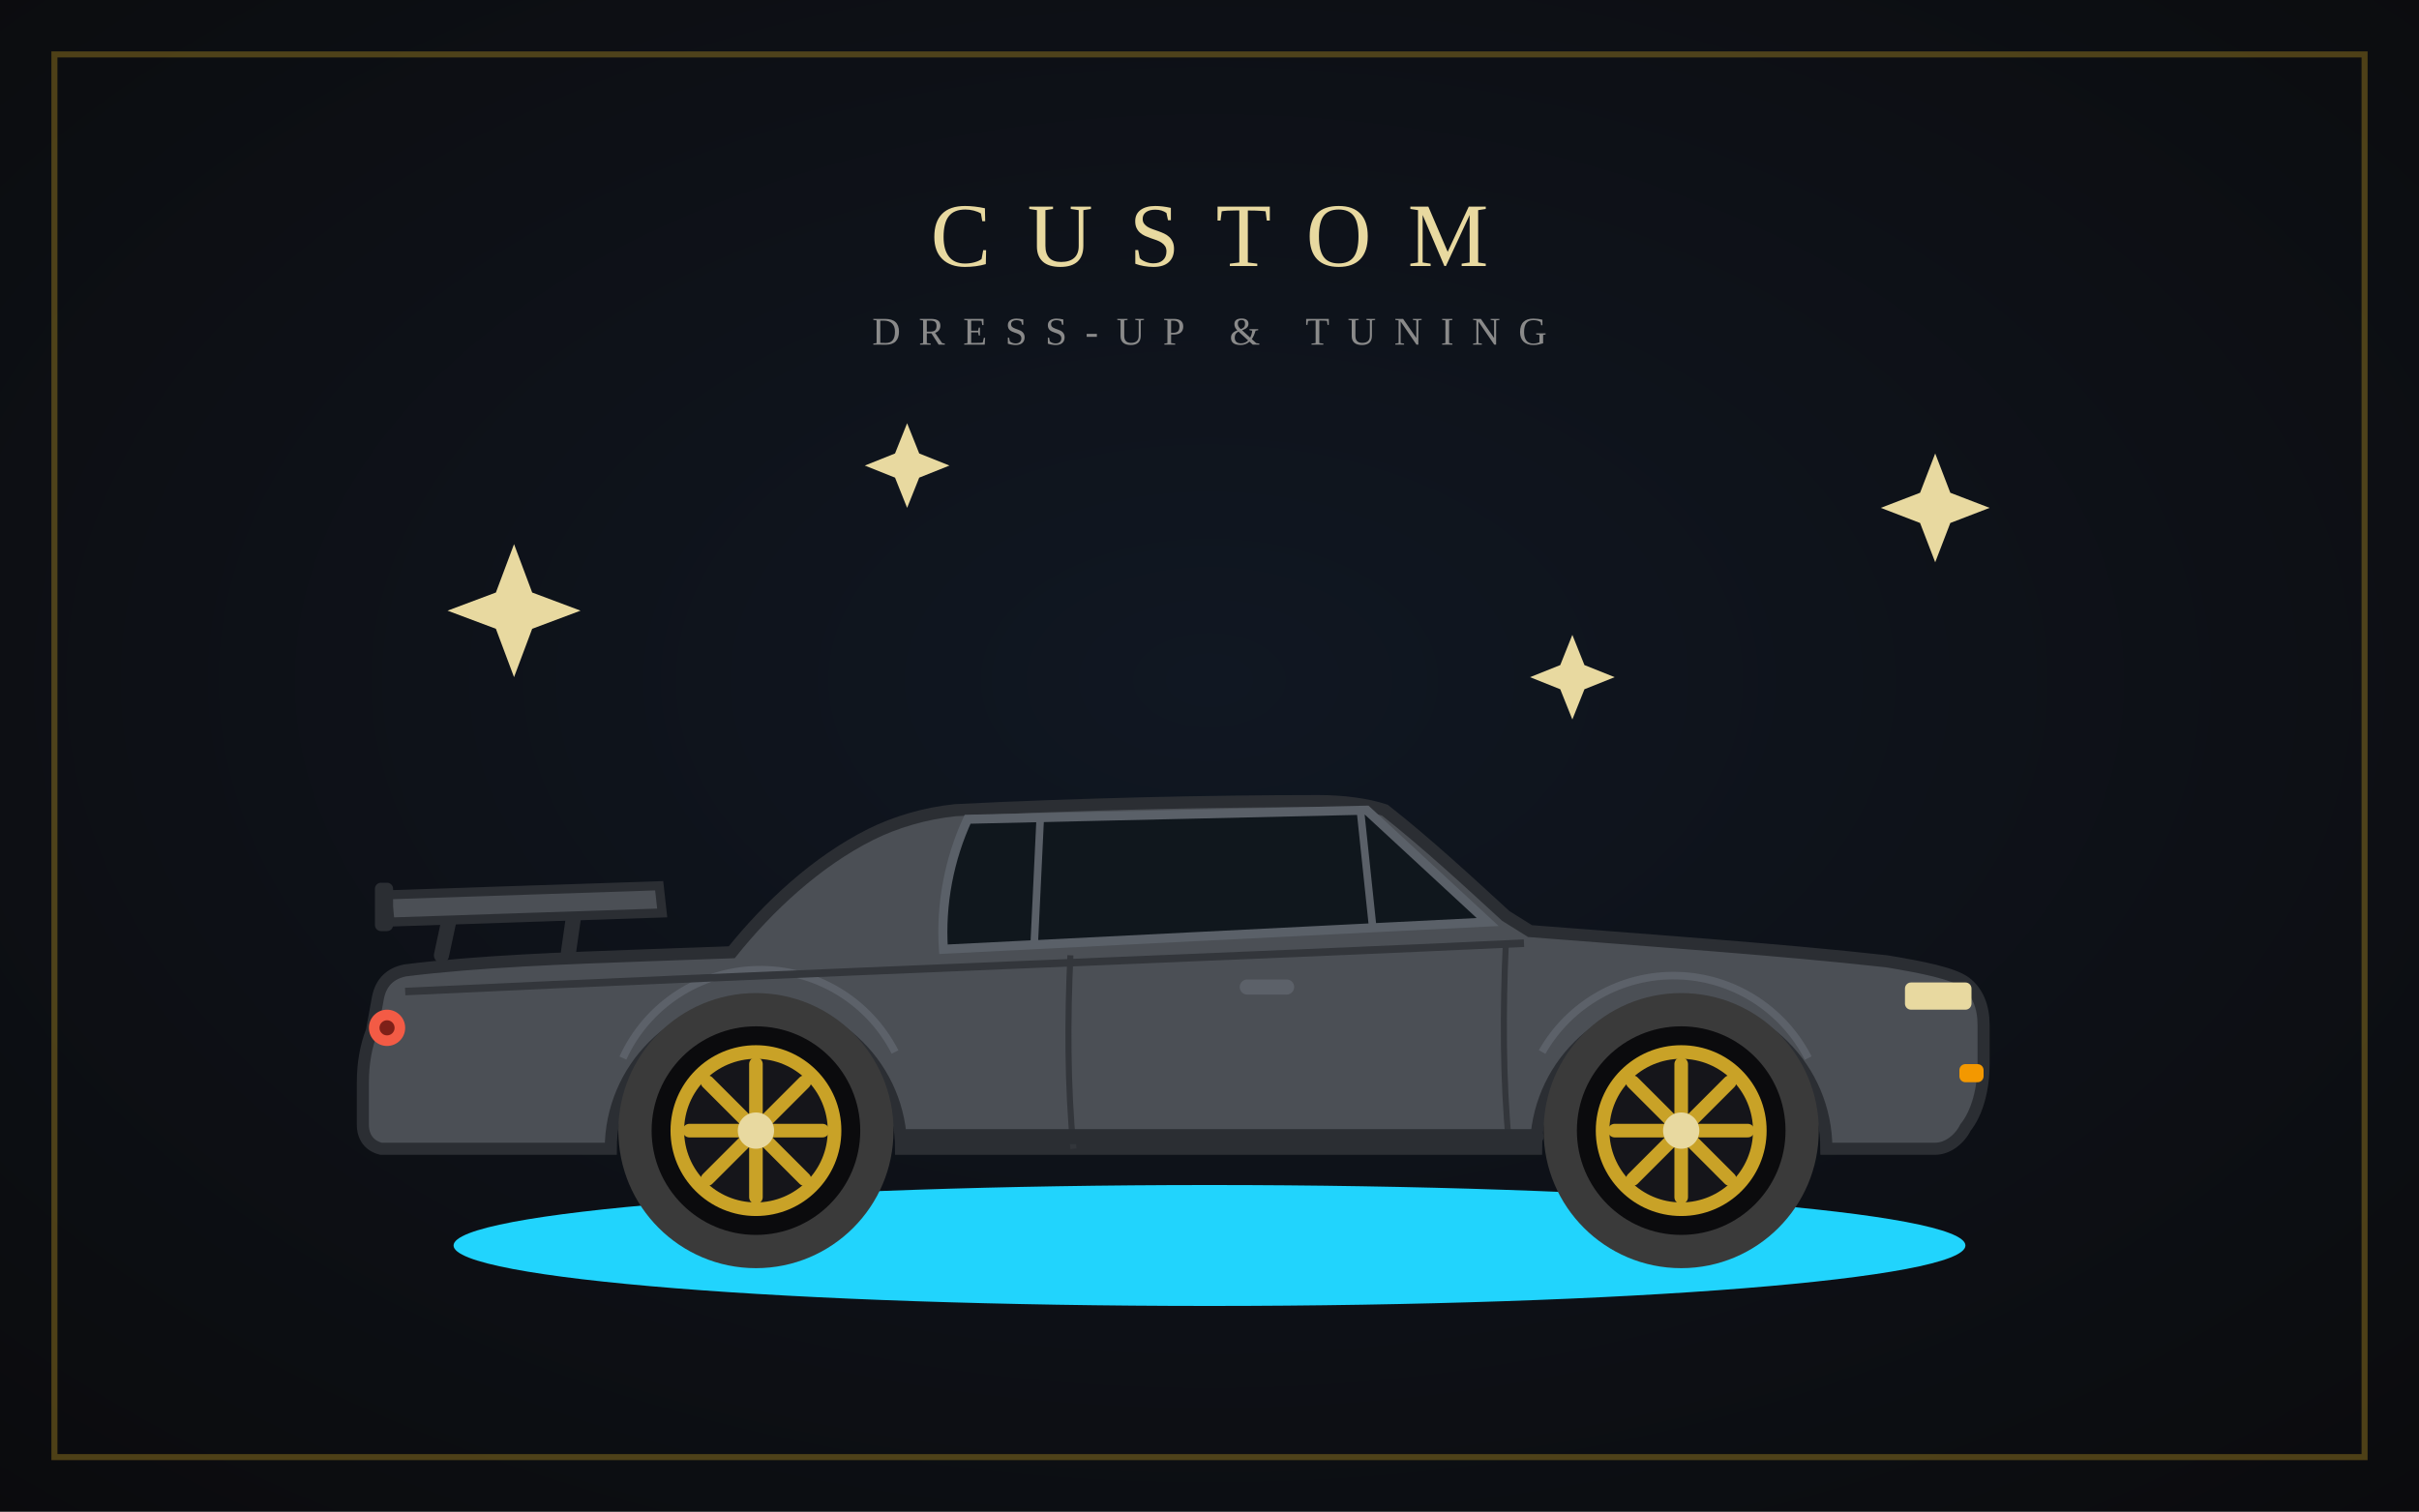
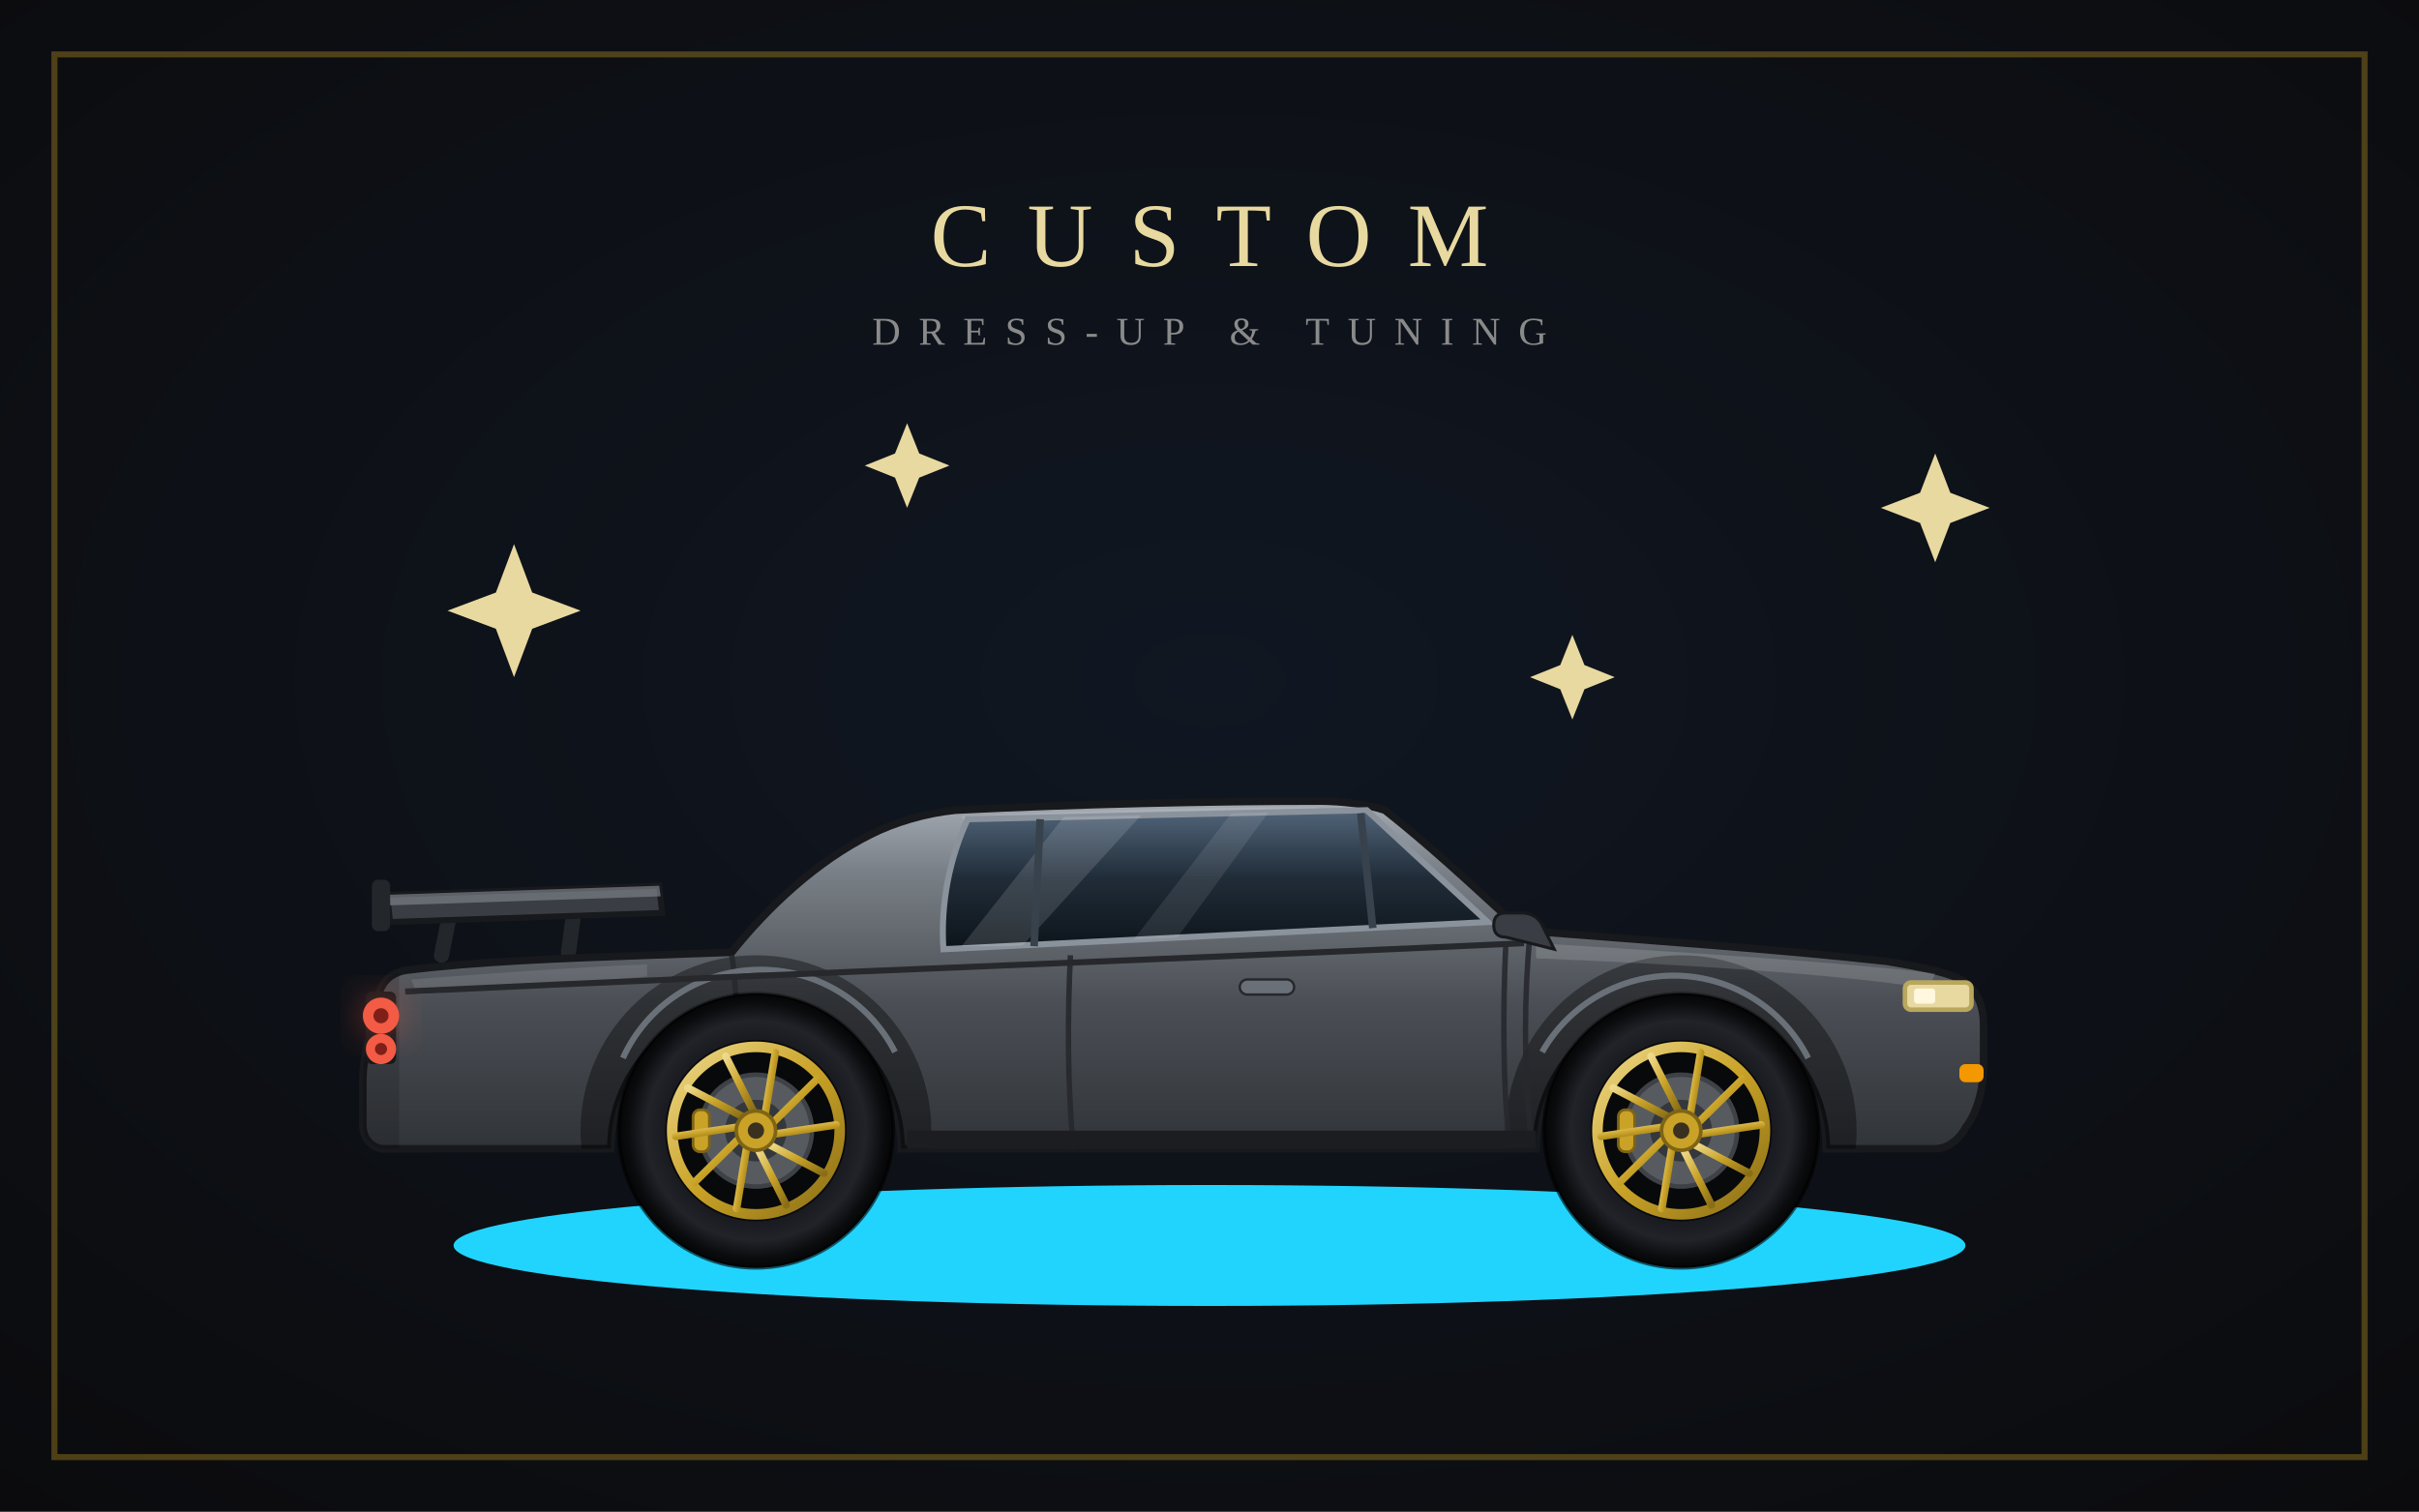
<svg xmlns="http://www.w3.org/2000/svg" viewBox="0 0 800 500" font-family="Georgia, 'Times New Roman', serif">
  <style>
    .glow{animation:pulse 2.2s ease-in-out infinite}
    @keyframes pulse{0%,100%{opacity:.28}50%{opacity:.7}}
    .spark{animation:tw 2s ease-in-out infinite;transform-box:fill-box;transform-origin:center}
    .spark.d2{animation-delay:.5s}.spark.d3{animation-delay:1s}.spark.d4{animation-delay:1.5s}
    @keyframes tw{0%,100%{opacity:0;transform:scale(.3) rotate(0deg)}50%{opacity:1;transform:scale(1) rotate(45deg)}}
    .wheel{animation:spin 1.6s linear infinite;transform-box:fill-box;transform-origin:center}
    @keyframes spin{to{transform:rotate(360deg)}}
    .neon{animation:hue 3s ease-in-out infinite}
    @keyframes hue{0%,100%{stroke:#21D4FD}50%{stroke:#C24BF5}}
    @media (prefers-reduced-motion:reduce){*{animation:none!important}}
  </style>
  <rect width="800" height="500" fill="#0B0B0D" />
  <radialGradient id="bg" cx="50%" cy="45%" r="75%">
    <stop offset="0" stop-color="#101722" />
    <stop offset="1" stop-color="#0B0B0D" />
  </radialGradient>
  <rect width="800" height="500" fill="url(#bg)" />
  <rect x="18" y="18" width="764" height="464" fill="none" stroke="#C9A227" stroke-opacity=".35" stroke-width="2" />
  <ellipse class="glow" cx="400" cy="412" rx="250" ry="20" fill="#21D4FD" />
+   <defs>
+     <linearGradient id="r32Body" x1="0" y1="264" x2="0" y2="414" gradientUnits="userSpaceOnUse">
+       <stop offset="0" stop-color="#A6ACB4" />
+       <stop offset=".16" stop-color="#7A8087" />
+       <stop offset=".45" stop-color="#4B4F55" />
+       <stop offset=".78" stop-color="#303338" />
+       <stop offset="1" stop-color="#1B1D20" />
+     </linearGradient>
+     <linearGradient id="r32Glass" x1="0" y1="266" x2="0" y2="315" gradientUnits="userSpaceOnUse">
+       <stop offset="0" stop-color="#55697F" />
+       <stop offset=".5" stop-color="#202C38" />
+       <stop offset="1" stop-color="#0C1319" />
+     </linearGradient>
+     <radialGradient id="tireGR">
+       <stop offset=".55" stop-color="#131418" />
+       <stop offset=".8" stop-color="#212329" />
+       <stop offset=".93" stop-color="#0B0C0E" />
+       <stop offset="1" stop-color="#050506" />
+     </radialGradient>
+     <linearGradient id="rimGR" x1="0" y1="0" x2="1" y2="1">
+       <stop offset="0" stop-color="#EED98B" />
+       <stop offset=".5" stop-color="#C9A227" />
+       <stop offset="1" stop-color="#8A6E16" />
+     </linearGradient>
+     <filter id="softGR" x="-60%" y="-60%" width="220%" height="220%">
+       <feGaussianBlur stdDeviation="6" />
+     </filter>
+     <clipPath id="r32Clip">
+       <path d="M126 380 C122 379 120 376 120 372 L120 358 C120 352 121 346 123 341 L125 330 C126 325 129 322 134 321 C158 318 186 317 214 316 L242 315 C254 300 270 285 288 276 C296 272 306 269 316 268 C356 266 400 265 436 265 C444 265 452 266 458 268 C472 279 486 292 498 303 L506 308 C544 311 588 314 624 318 C636 320 646 322 650 325 C654 328 656 333 656 339 L656 352 C656 360 654 368 650 373 C648 377 644 380 640 380 L604 380 A 48 48 0 0 0 508 380 L298 380 A 48 48 0 0 0 202 380 Z" />
+     </clipPath>
+     <clipPath id="r32GlassClip">
+       <path d="M320 271 L452 268 L492 305 L312 314 C311 299 314 284 320 271 Z" />
+     </clipPath>
+   </defs>
  <g>
-     <path d="M146 316 L149 302 M188 315 L190 301" stroke="#2B2E33" stroke-width="5" stroke-linecap="round" />
-     <path d="M128 296 L218 293 L219 302 L129 305 Z" fill="#4B4F55" stroke="#2B2E33" stroke-width="3" />
-     <rect x="124" y="292" width="6" height="16" rx="2" fill="#2B2E33" />
-     <path d="M126 380              C122 379 120 376 120 372              L120 358              C120 352 121 346 123 341              L125 330              C126 325 129 322 134 321              C158 318 186 317 214 316              L242 315              C254 300 270 285 288 276              C296 272 306 269 316 268              C356 266 400 265 436 265              C444 265 452 266 458 268              C472 279 486 292 498 303              L506 308              C544 311 588 314 624 318              C636 320 646 322 650 325              C654 328 656 333 656 339              L656 352              C656 360 654 368 650 373              C648 377 644 380 640 380              L604 380 A 48 48 0 0 0 508 380              L298 380 A 48 48 0 0 0 202 380 Z" fill="#4B4F55" stroke="#2B2E33" stroke-width="4" />
-     <path d="M206 350 A 50 50 0 0 1 296 348" fill="none" stroke="#5C6169" stroke-width="2.5" />
-     <path d="M510 348 A 50 50 0 0 1 598 350" fill="none" stroke="#5C6169" stroke-width="2.5" />
-     <path d="M320 271 L452 268 L492 305 L312 314 C311 299 314 284 320 271 Z" fill="#10171D" stroke="#5A6068" stroke-width="3" />
-     <line x1="450" y1="269" x2="454" y2="307" stroke="#5A6068" stroke-width="2.5" />
-     <line x1="344" y1="271" x2="342" y2="313" stroke="#5A6068" stroke-width="2.5" />
-     <path d="M498 312 C497 334 497 357 499 378 M354 316 C353 337 353 359 355 380" fill="none" stroke="#33363B" stroke-width="2" />
-     <rect x="410" y="324" width="18" height="5" rx="2.5" fill="#5C6169" />
-     <path d="M134 328 C260 322 420 316 504 312" fill="none" stroke="#33363B" stroke-width="2.5" />
-     <path d="M300 376 H 508" stroke="#2B2E33" stroke-width="5" stroke-linecap="round" />
-     <rect x="630" y="325" width="22" height="9" rx="2" fill="#E8D9A0" />
+     <path d="M146 316 L149 301 M188 315 L190 300" stroke="#23262B" stroke-width="5" stroke-linecap="round" />
+     <path d="M128 296 L218 293 L219 302 L129 305 Z" fill="#3A3E44" stroke="#17191C" stroke-width="2" />
+     <path d="M128 296 L218 293 L218.5 296.5 L128.5 299.5 Z" fill="#7A8087" opacity=".7" />
+     <rect x="123" y="291" width="6" height="17" rx="2" fill="#23262B" />
+     <path d="M126 380 C122 379 120 376 120 372 L120 358 C120 352 121 346 123 341 L125 330 C126 325 129 322 134 321 C158 318 186 317 214 316 L242 315 C254 300 270 285 288 276 C296 272 306 269 316 268 C356 266 400 265 436 265 C444 265 452 266 458 268 C472 279 486 292 498 303 L506 308 C544 311 588 314 624 318 C636 320 646 322 650 325 C654 328 656 333 656 339 L656 352 C656 360 654 368 650 373 C648 377 644 380 640 380 L604 380 A 48 48 0 0 0 508 380 L298 380 A 48 48 0 0 0 202 380 Z" fill="url(#r32Body)" stroke="#17191C" stroke-width="2.5" />
+     <g clip-path="url(#r32Clip)">
+       <rect x="110" y="392" width="560" height="24" fill="#000" opacity=".33" />
+       <circle cx="250" cy="374" r="52" fill="none" stroke="#000" stroke-width="12" opacity=".38" />
+       <circle cx="556" cy="374" r="52" fill="none" stroke="#000" stroke-width="12" opacity=".38" />
+       <path d="M508 312 C556 315 606 318 640 322 L638 327 C606 322 556 319 508 317 Z" fill="#FFF" opacity=".14" />
+       <path d="M318 270 C356 268 398 267 436 267 L436 271 C398 271 358 272 320 274 Z" fill="#FFF" opacity=".12" />
+       <path d="M136 324 C162 322 190 320 214 319 L214 323 C190 325 164 327 138 329 Z" fill="#FFF" opacity=".10" />
+       <rect x="112" y="322" width="20" height="70" fill="#000" opacity=".15" />
+     </g>
+     <g fill="none" stroke="#26282C" stroke-width="1.8" opacity=".9">
+       <path d="M354 316 C353 337 353 359 355 380" />
+       <path d="M498 312 C497 334 497 357 499 378" />
+       <path d="M506 309 C504 330 504 352 506 374" />
+       <path d="M242 316 C243 322 243 328 244 334" />
+     </g>
+     <path d="M206 350 A 50 50 0 0 1 296 348" fill="none" stroke="#6A7078" stroke-width="2" />
+     <path d="M510 348 A 50 50 0 0 1 598 350" fill="none" stroke="#6A7078" stroke-width="2" />
+     <path d="M320 271 L452 268 L492 305 L312 314 C311 299 314 284 320 271 Z" fill="url(#r32Glass)" stroke="#8A929C" stroke-width="2" />
+     <g clip-path="url(#r32GlassClip)">
+       <path d="M352 270 L378 269 L338 313 L318 313 Z" fill="#FFF" opacity=".13" />
+       <path d="M408 268 L420 268 L388 312 L374 312 Z" fill="#FFF" opacity=".09" />
+     </g>
+     <line x1="450" y1="269" x2="454" y2="307" stroke="#38424C" stroke-width="2.5" />
+     <line x1="344" y1="271" x2="342" y2="313" stroke="#38424C" stroke-width="2.5" />
+     <rect x="410" y="324" width="18" height="5" rx="2.5" fill="#6A7078" stroke="#26282C" stroke-width=".8" />
+     <path d="M134 328 C260 322 420 316 504 312" fill="none" stroke="#26282C" stroke-width="2" />
+     <path d="M514 314 l-4 -8 q-2 -4 -7 -4 l-5 0 q-4 0 -4 4 q0 4 4 4 l16 4 z" fill="#3A3E44" stroke="#17191C" stroke-width="1" />
+     <rect x="630" y="325" width="22" height="9" rx="2" fill="#E8D9A0" stroke="#B9A75E" stroke-width="1.5" />
+     <rect x="633" y="327" width="7" height="5" rx="1" fill="#FFF7DE" />
    <rect x="648" y="352" width="8" height="6" rx="2" fill="#F39800" />
-     <circle cx="128" cy="340" r="6" fill="#F35B45" />
-     <circle cx="128" cy="340" r="2.5" fill="#7E2018" />
+     <rect x="121" y="328" width="10" height="24" rx="2" fill="#17191C" />
+     <circle cx="126" cy="336" r="6" fill="#F35B45" opacity=".5" filter="url(#softGR)" />
+     <circle cx="126" cy="336" r="6" fill="#F35B45" />
+     <circle cx="126" cy="336" r="2.5" fill="#7E2018" />
+     <circle cx="126" cy="347" r="5" fill="#F35B45" />
+     <circle cx="126" cy="347" r="2" fill="#7E2018" />
+     <path d="M300 374 L508 374 L508 380 L300 380 Z" fill="#1B1D20" />
    <line x1="300" y1="388" x2="508" y2="388" class="neon" stroke-width="3" opacity=".85" />
-   </g>
-   <g>
-     <circle cx="250" cy="374" r="40" fill="#0B0B0D" stroke="#3A3A3A" stroke-width="11" />
-     <g class="wheel" stroke="#C9A227" stroke-width="4.5" stroke-linecap="round">
-       <circle cx="250" cy="374" r="26" fill="#15151A" />
-       <line x1="250" y1="352" x2="250" y2="396" />
-       <line x1="228" y1="374" x2="272" y2="374" />
-       <line x1="234" y1="358" x2="266" y2="390" />
-       <line x1="266" y1="358" x2="234" y2="390" />
+     <g>
+       <circle cx="250" cy="374" r="45.4" fill="url(#tireGR)" />
+       <circle cx="250" cy="374" r="45.4" fill="none" stroke="#000" stroke-width="1.2" opacity=".6" />
+       <circle cx="250" cy="374" r="30.0" fill="#08090B" />
+       <circle cx="250" cy="374" r="18.5" fill="#575B60" />
+       <circle cx="250" cy="374" r="18.5" fill="none" stroke="#3E4247" stroke-width="1.5" />
+       <circle cx="250" cy="374" r="10.2" fill="#34373B" />
+       <rect x="229.2" y="367.1" width="5.4" height="13.9" rx="2.3" fill="#C9A227" stroke="#7E6414" stroke-width="0.9" />
+       <g class="wheel">
+         <circle cx="250" cy="374" r="27.7" fill="none" stroke="url(#rimGR)" stroke-width="3.5" />
+         <line x1="256.4" y1="375.1" x2="276.5" y2="372.1" stroke="url(#rimGR)" stroke-width="2.5" stroke-linecap="round" />
+         <line x1="254.5" y1="378.7" x2="272.5" y2="388.1" stroke="url(#rimGR)" stroke-width="2.5" stroke-linecap="round" />
+         <line x1="250.9" y1="380.5" x2="260.0" y2="398.6" stroke="url(#rimGR)" stroke-width="2.5" stroke-linecap="round" />
+         <line x1="246.9" y1="379.8" x2="243.6" y2="399.8" stroke="url(#rimGR)" stroke-width="2.5" stroke-linecap="round" />
+         <line x1="244.1" y1="376.9" x2="229.7" y2="391.1" stroke="url(#rimGR)" stroke-width="2.5" stroke-linecap="round" />
+         <line x1="243.6" y1="372.9" x2="223.5" y2="375.9" stroke="url(#rimGR)" stroke-width="2.5" stroke-linecap="round" />
+         <line x1="245.5" y1="369.3" x2="227.5" y2="359.9" stroke="url(#rimGR)" stroke-width="2.5" stroke-linecap="round" />
+         <line x1="249.1" y1="367.5" x2="240.0" y2="349.4" stroke="url(#rimGR)" stroke-width="2.5" stroke-linecap="round" />
+         <line x1="253.1" y1="368.2" x2="256.4" y2="348.2" stroke="url(#rimGR)" stroke-width="2.5" stroke-linecap="round" />
+         <line x1="255.9" y1="371.1" x2="270.3" y2="356.9" stroke="url(#rimGR)" stroke-width="2.5" stroke-linecap="round" />
+         <circle cx="250" cy="374" r="6.5" fill="#C9A227" stroke="#7E6414" stroke-width="1.2" />
+         <circle cx="250" cy="374" r="2.7" fill="#3A3020" />
+       </g>
    </g>
-     <circle cx="250" cy="374" r="6" fill="#E8D9A0" />
-   </g>
-   <g>
-     <circle cx="556" cy="374" r="40" fill="#0B0B0D" stroke="#3A3A3A" stroke-width="11" />
-     <g class="wheel" stroke="#C9A227" stroke-width="4.5" stroke-linecap="round">
-       <circle cx="556" cy="374" r="26" fill="#15151A" />
-       <line x1="556" y1="352" x2="556" y2="396" />
-       <line x1="534" y1="374" x2="578" y2="374" />
-       <line x1="540" y1="358" x2="572" y2="390" />
-       <line x1="572" y1="358" x2="540" y2="390" />
+     <g>
+       <circle cx="556" cy="374" r="45.4" fill="url(#tireGR)" />
+       <circle cx="556" cy="374" r="45.4" fill="none" stroke="#000" stroke-width="1.2" opacity=".6" />
+       <circle cx="556" cy="374" r="30.0" fill="#08090B" />
+       <circle cx="556" cy="374" r="18.5" fill="#575B60" />
+       <circle cx="556" cy="374" r="18.5" fill="none" stroke="#3E4247" stroke-width="1.5" />
+       <circle cx="556" cy="374" r="10.2" fill="#34373B" />
+       <rect x="535.2" y="367.1" width="5.4" height="13.9" rx="2.3" fill="#C9A227" stroke="#7E6414" stroke-width="0.9" />
+       <g class="wheel">
+         <circle cx="556" cy="374" r="27.7" fill="none" stroke="url(#rimGR)" stroke-width="3.5" />
+         <line x1="562.4" y1="375.1" x2="582.5" y2="372.1" stroke="url(#rimGR)" stroke-width="2.5" stroke-linecap="round" />
+         <line x1="560.5" y1="378.7" x2="578.5" y2="388.1" stroke="url(#rimGR)" stroke-width="2.5" stroke-linecap="round" />
+         <line x1="556.9" y1="380.5" x2="566.0" y2="398.6" stroke="url(#rimGR)" stroke-width="2.5" stroke-linecap="round" />
+         <line x1="552.9" y1="379.8" x2="549.6" y2="399.8" stroke="url(#rimGR)" stroke-width="2.5" stroke-linecap="round" />
+         <line x1="550.1" y1="376.9" x2="535.7" y2="391.1" stroke="url(#rimGR)" stroke-width="2.5" stroke-linecap="round" />
+         <line x1="549.6" y1="372.9" x2="529.5" y2="375.9" stroke="url(#rimGR)" stroke-width="2.5" stroke-linecap="round" />
+         <line x1="551.5" y1="369.3" x2="533.5" y2="359.9" stroke="url(#rimGR)" stroke-width="2.5" stroke-linecap="round" />
+         <line x1="555.1" y1="367.5" x2="546.0" y2="349.4" stroke="url(#rimGR)" stroke-width="2.5" stroke-linecap="round" />
+         <line x1="559.1" y1="368.2" x2="562.4" y2="348.2" stroke="url(#rimGR)" stroke-width="2.5" stroke-linecap="round" />
+         <line x1="561.9" y1="371.1" x2="576.3" y2="356.9" stroke="url(#rimGR)" stroke-width="2.5" stroke-linecap="round" />
+         <circle cx="556" cy="374" r="6.5" fill="#C9A227" stroke="#7E6414" stroke-width="1.2" />
+         <circle cx="556" cy="374" r="2.7" fill="#3A3020" />
+       </g>
    </g>
-     <circle cx="556" cy="374" r="6" fill="#E8D9A0" />
  </g>
  <g fill="#E8D9A0">
    <path class="spark" d="M170 180l6 16 16 6-16 6-6 16-6-16-16-6 16-6z" />
    <path class="spark d2" d="M640 150l5 13 13 5-13 5-5 13-5-13-13-5 13-5z" />
    <path class="spark d3" d="M520 210l4 10 10 4-10 4-4 10-4-10-10-4 10-4z" />
    <path class="spark d4" d="M300 140l4 10 10 4-10 4-4 10-4-10-10-4 10-4z" />
  </g>
  <text x="400" y="88" text-anchor="middle" fill="#E8D9A0" font-size="30" letter-spacing="12">CUSTOM</text>
  <text x="400" y="114" text-anchor="middle" fill="#8A8A8A" font-size="13" letter-spacing="6">DRESS-UP &amp; TUNING</text>
</svg>
